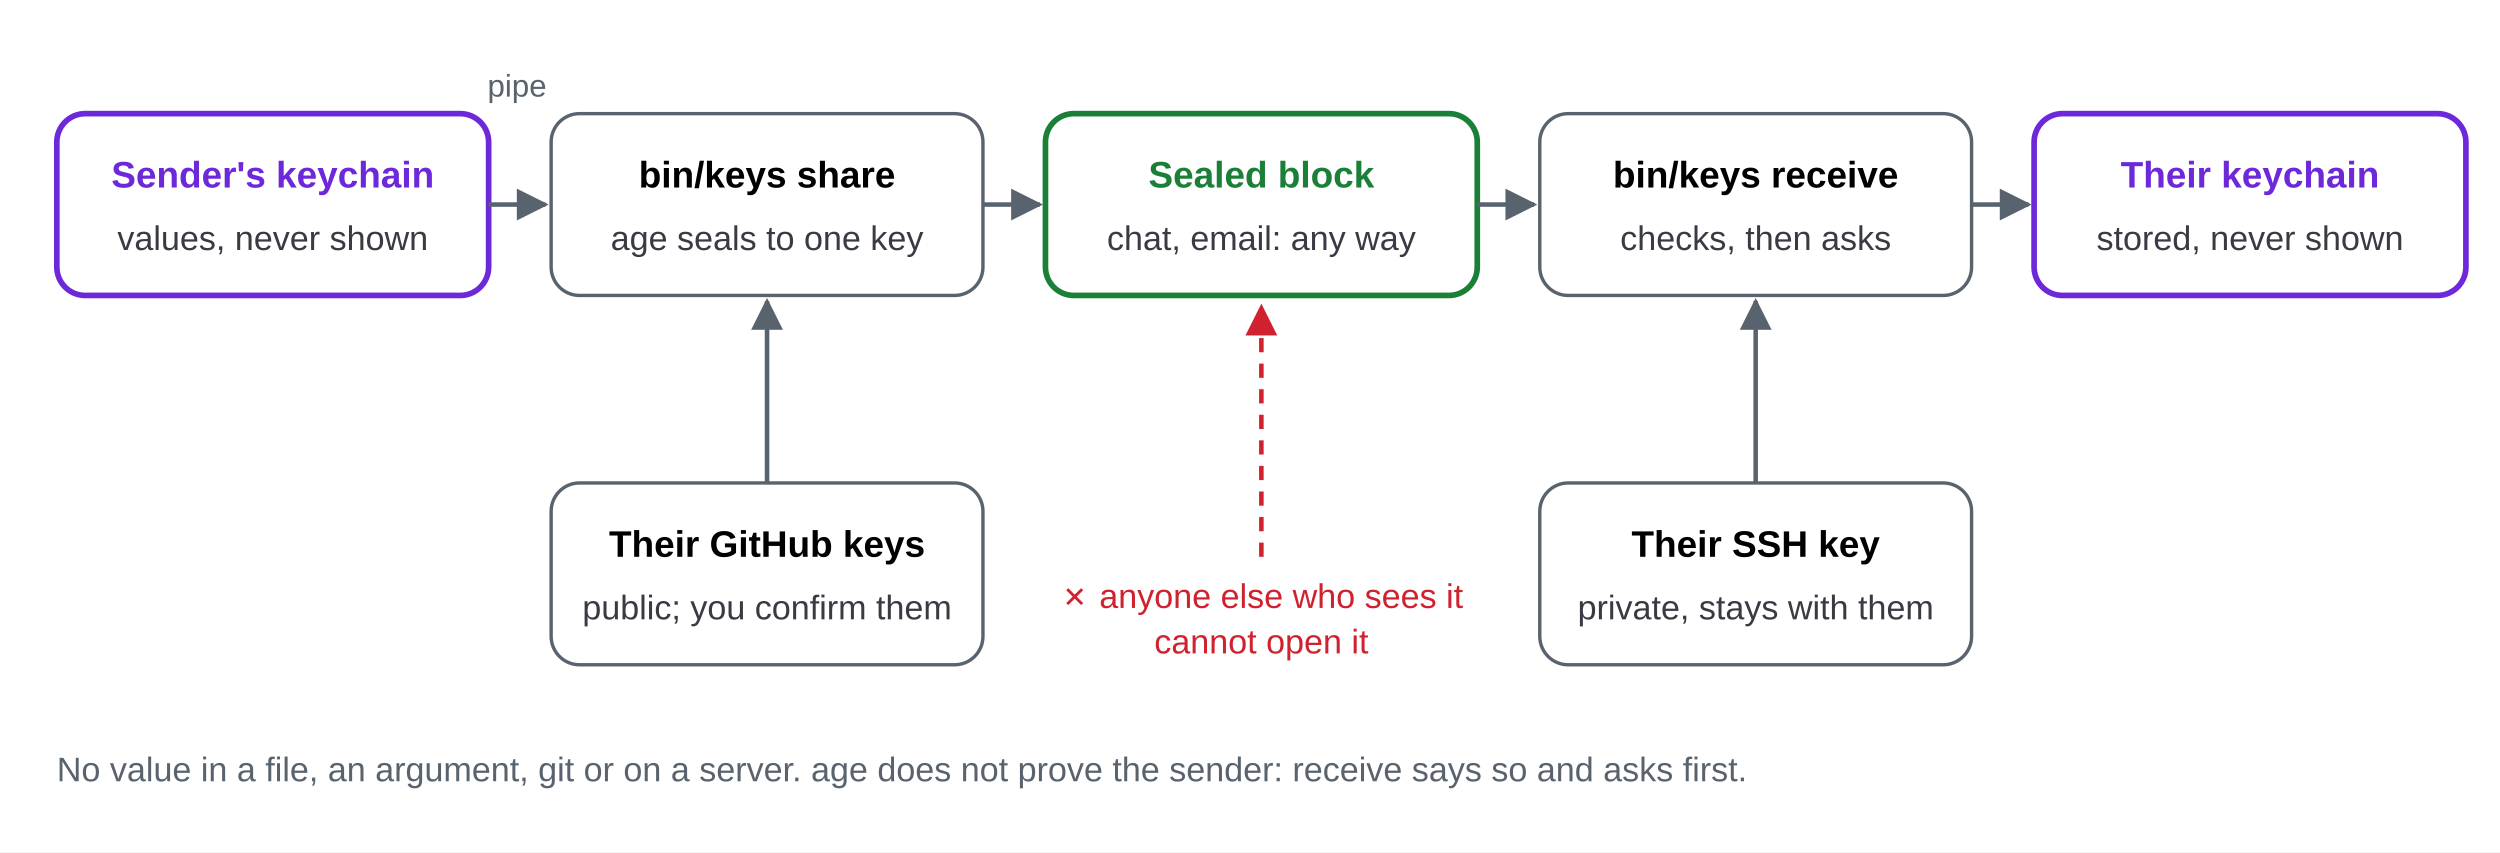
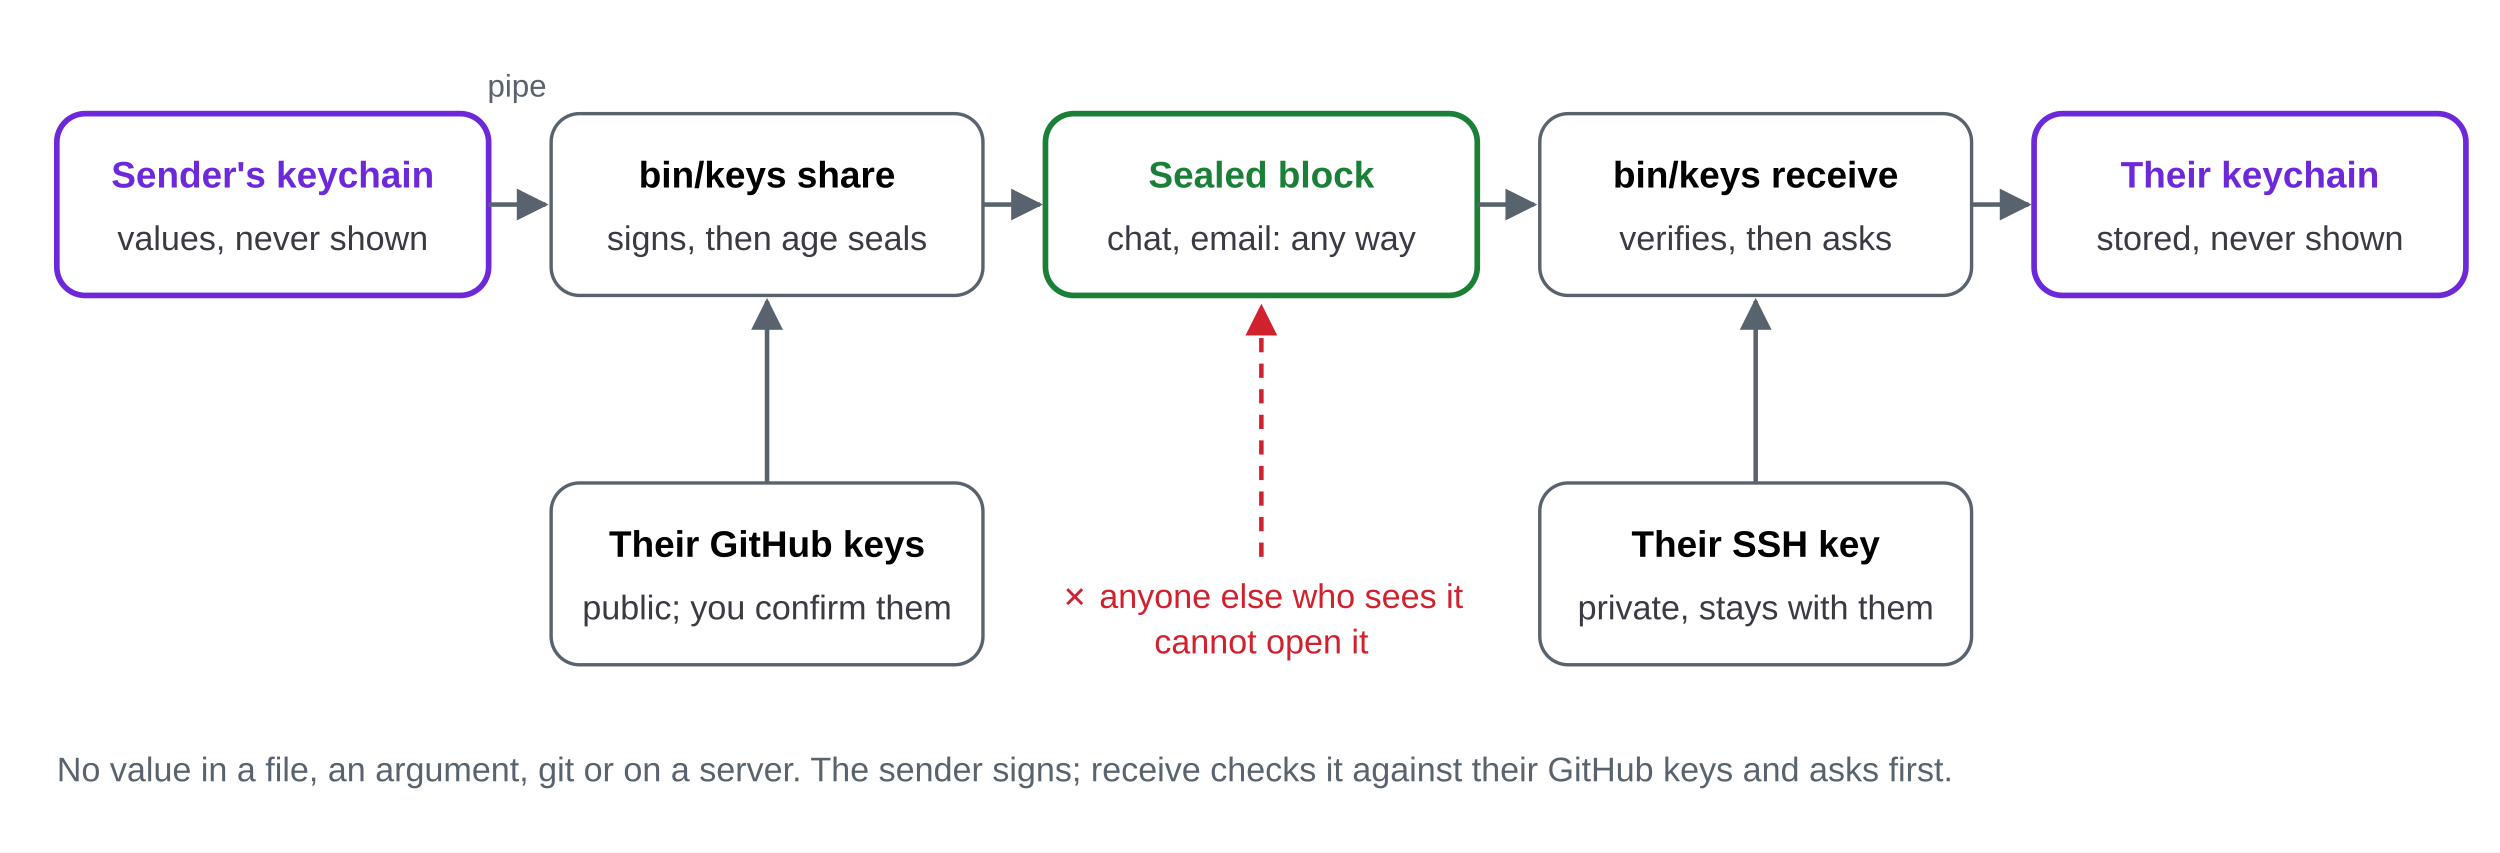
<svg xmlns="http://www.w3.org/2000/svg" viewBox="0 0 880 300" font-family="-apple-system,Helvetica Neue,Arial,sans-serif" font-size="13">
  <defs>
    <marker id="a" viewBox="0 0 10 10" refX="9" refY="5" markerWidth="7" markerHeight="7" orient="auto">
      <path d="M0 0L10 5L0 10z" fill="#59636e" />
    </marker>
    <marker id="r" viewBox="0 0 10 10" refX="9" refY="5" markerWidth="7" markerHeight="7" orient="auto">
      <path d="M0 0L10 5L0 10z" fill="#cf222e" />
    </marker>
  </defs>
  <rect width="880" height="300" fill="#fff" />
  <g fill="#fff" stroke="#59636e" stroke-width="1.2">
    <rect x="20" y="40" width="152" height="64" rx="10" stroke="#6d28d9" stroke-width="2" />
    <rect x="194" y="40" width="152" height="64" rx="10" />
    <rect x="368" y="40" width="152" height="64" rx="10" stroke="#1a7f37" stroke-width="2" />
    <rect x="542" y="40" width="152" height="64" rx="10" />
    <rect x="716" y="40" width="152" height="64" rx="10" stroke="#6d28d9" stroke-width="2" />
    <rect x="194" y="170" width="152" height="64" rx="10" />
    <rect x="542" y="170" width="152" height="64" rx="10" />
  </g>
  <g font-weight="700" text-anchor="middle">
    <text x="96" y="66" fill="#6d28d9">Sender's keychain</text>
    <text x="270" y="66">bin/keys share</text>
    <text x="444" y="66" fill="#1a7f37">Sealed block</text>
    <text x="618" y="66">bin/keys receive</text>
    <text x="792" y="66" fill="#6d28d9">Their keychain</text>
    <text x="270" y="196">Their GitHub keys</text>
    <text x="618" y="196">Their SSH key</text>
  </g>
  <g fill="#3a3a44" font-size="12" text-anchor="middle">
    <text x="96" y="88">values, never shown</text>
-     <text x="270" y="88">age seals to one key</text>
+     <text x="270" y="88">signs, then age seals</text>
    <text x="444" y="88">chat, email: any way</text>
-     <text x="618" y="88">checks, then asks</text>
+     <text x="618" y="88">verifies, then asks</text>
    <text x="792" y="88">stored, never shown</text>
    <text x="270" y="218">public; you confirm them</text>
    <text x="618" y="218">private, stays with them</text>
  </g>
  <g stroke="#59636e" stroke-width="1.6" fill="none" marker-end="url(#a)">
    <path d="M172 72H192" />
    <path d="M346 72H366" />
    <path d="M520 72H540" />
    <path d="M694 72H714" />
    <path d="M270 170V106" />
    <path d="M618 170V106" />
  </g>
  <text x="182" y="34" fill="#59636e" font-size="11" text-anchor="middle">pipe</text>
  <path d="M444 196V108" stroke="#cf222e" stroke-width="1.6" fill="none" stroke-dasharray="5 4" marker-end="url(#r)" />
  <g fill="#cf222e" font-size="12" text-anchor="middle">
    <text x="444" y="214">✗ anyone else who sees it</text>
    <text x="444" y="230">cannot open it</text>
  </g>
-   <text x="20" y="275" fill="#59636e" font-size="12">No value in a file, an argument, git or on a server. age does not prove the sender: receive says so and asks first.</text>
+   <text x="20" y="275" fill="#59636e" font-size="12">No value in a file, an argument, git or on a server. The sender signs; receive checks it against their GitHub keys and asks first.</text>
</svg>
